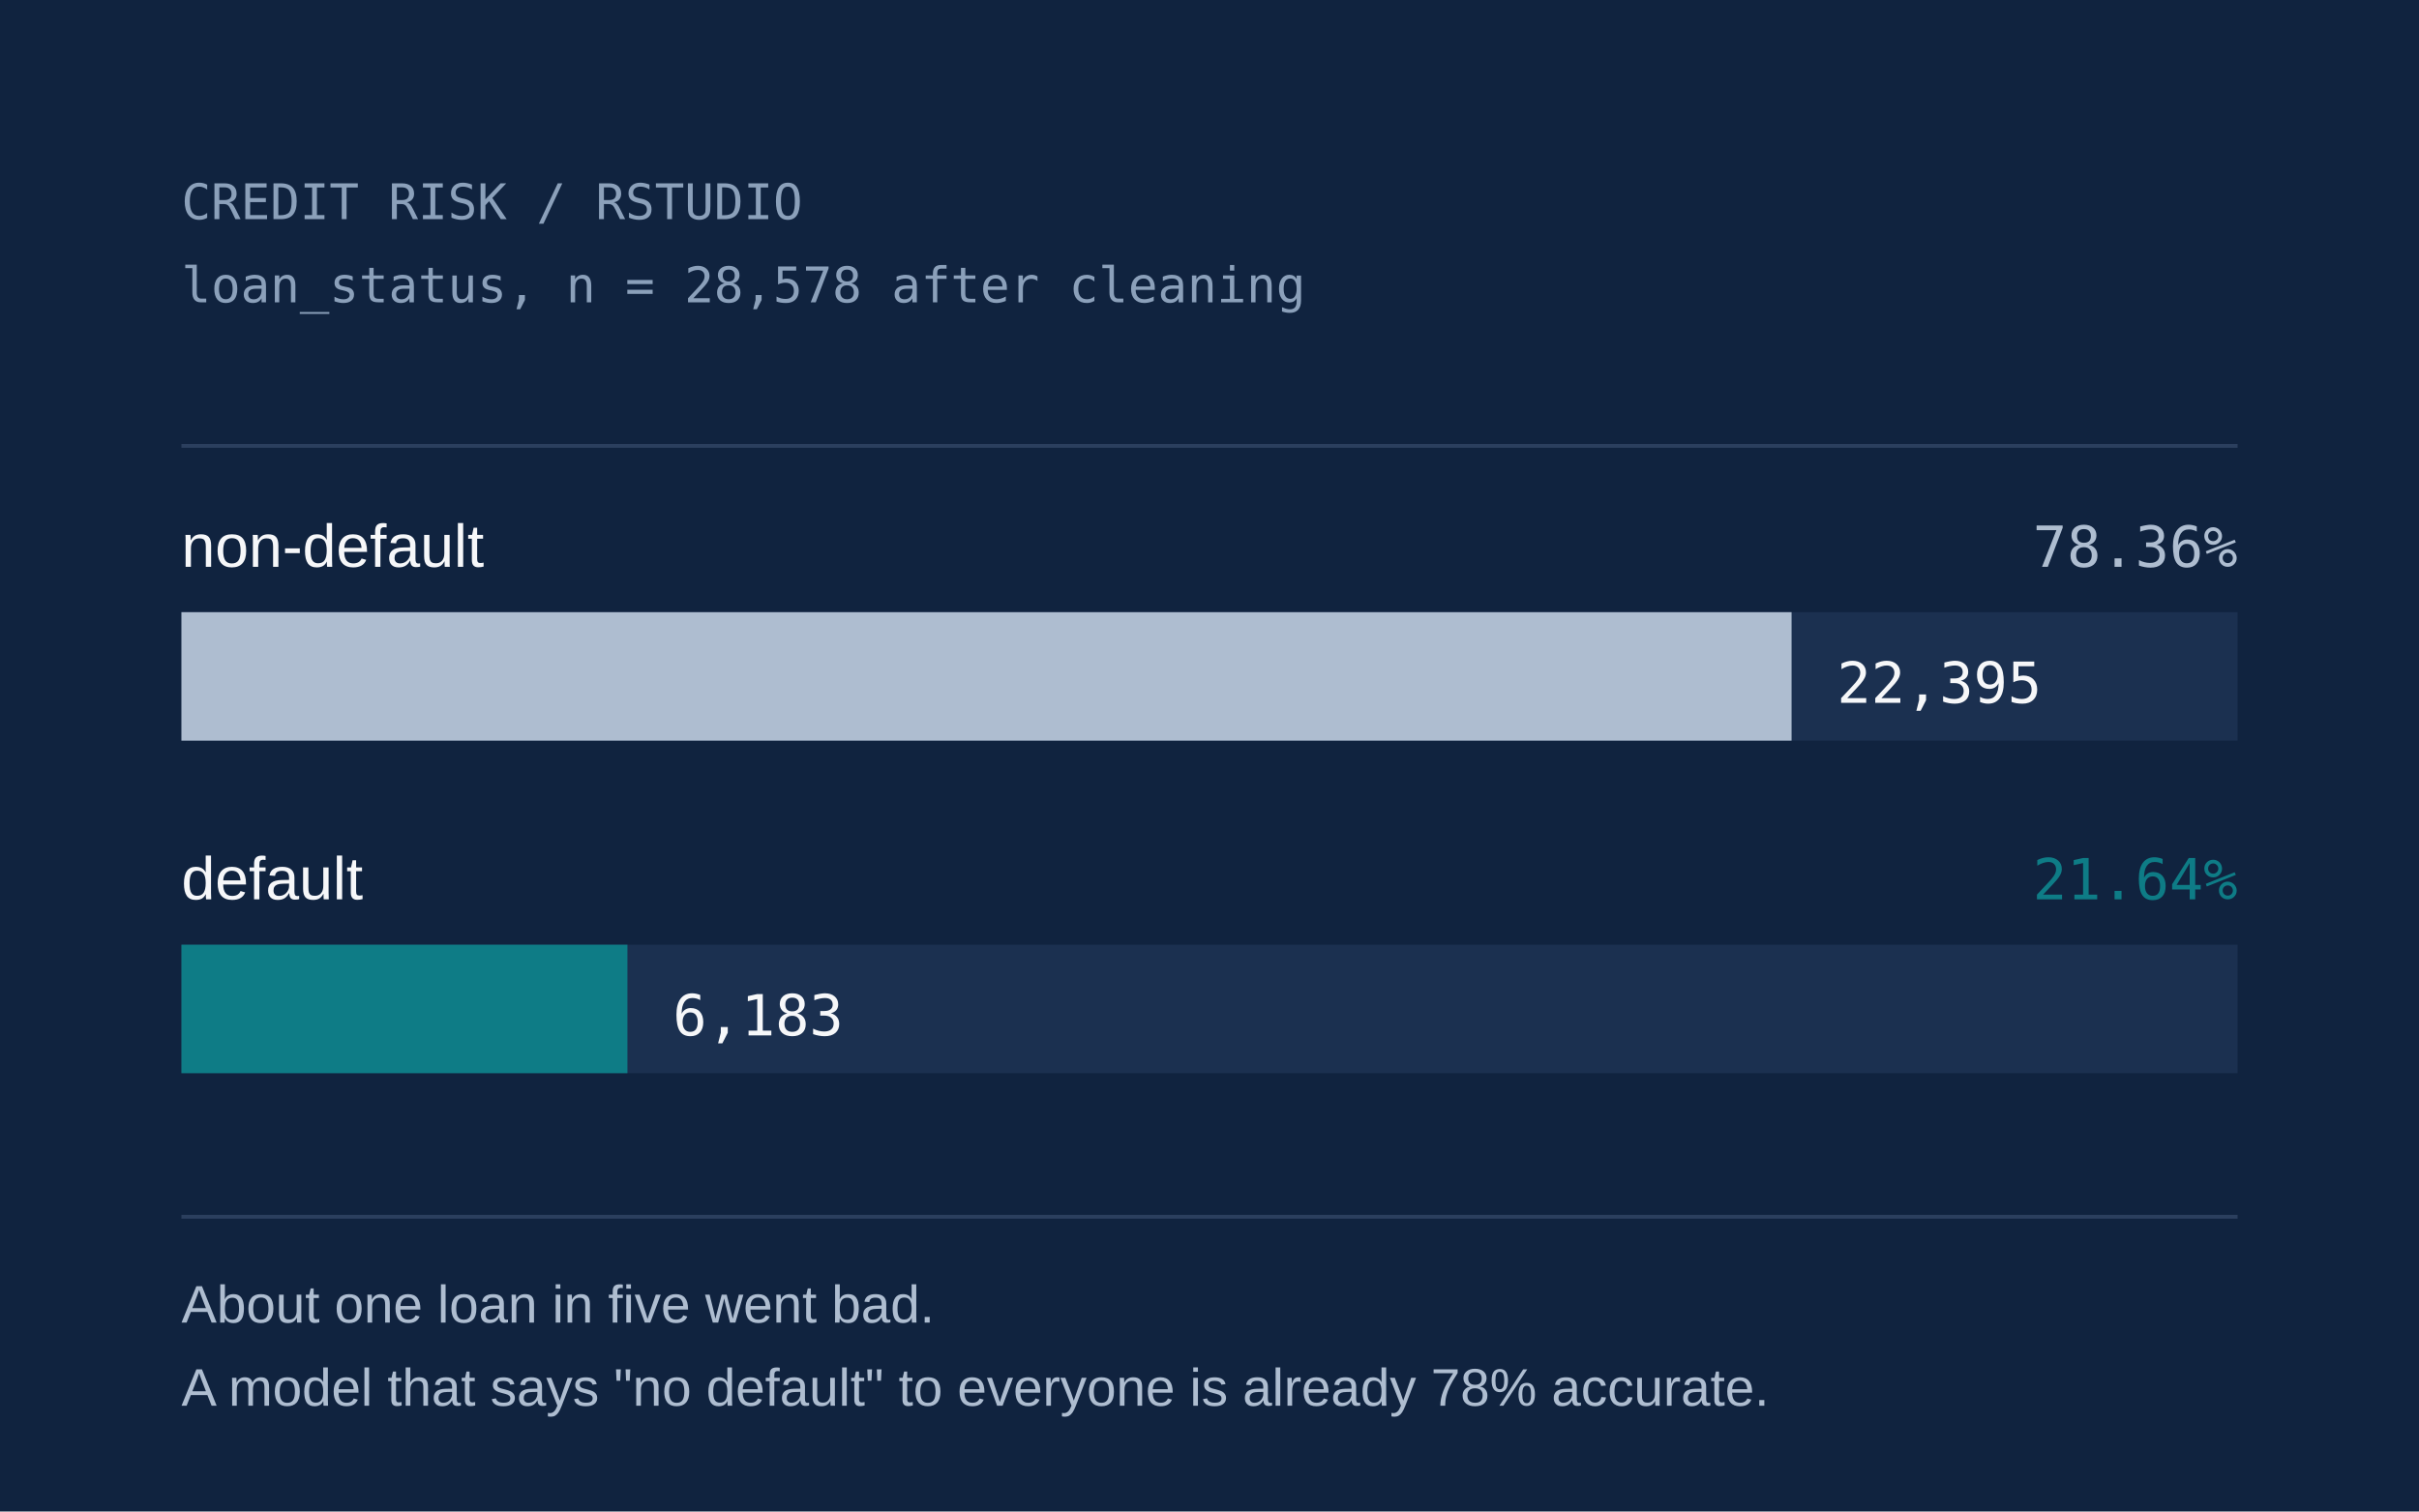
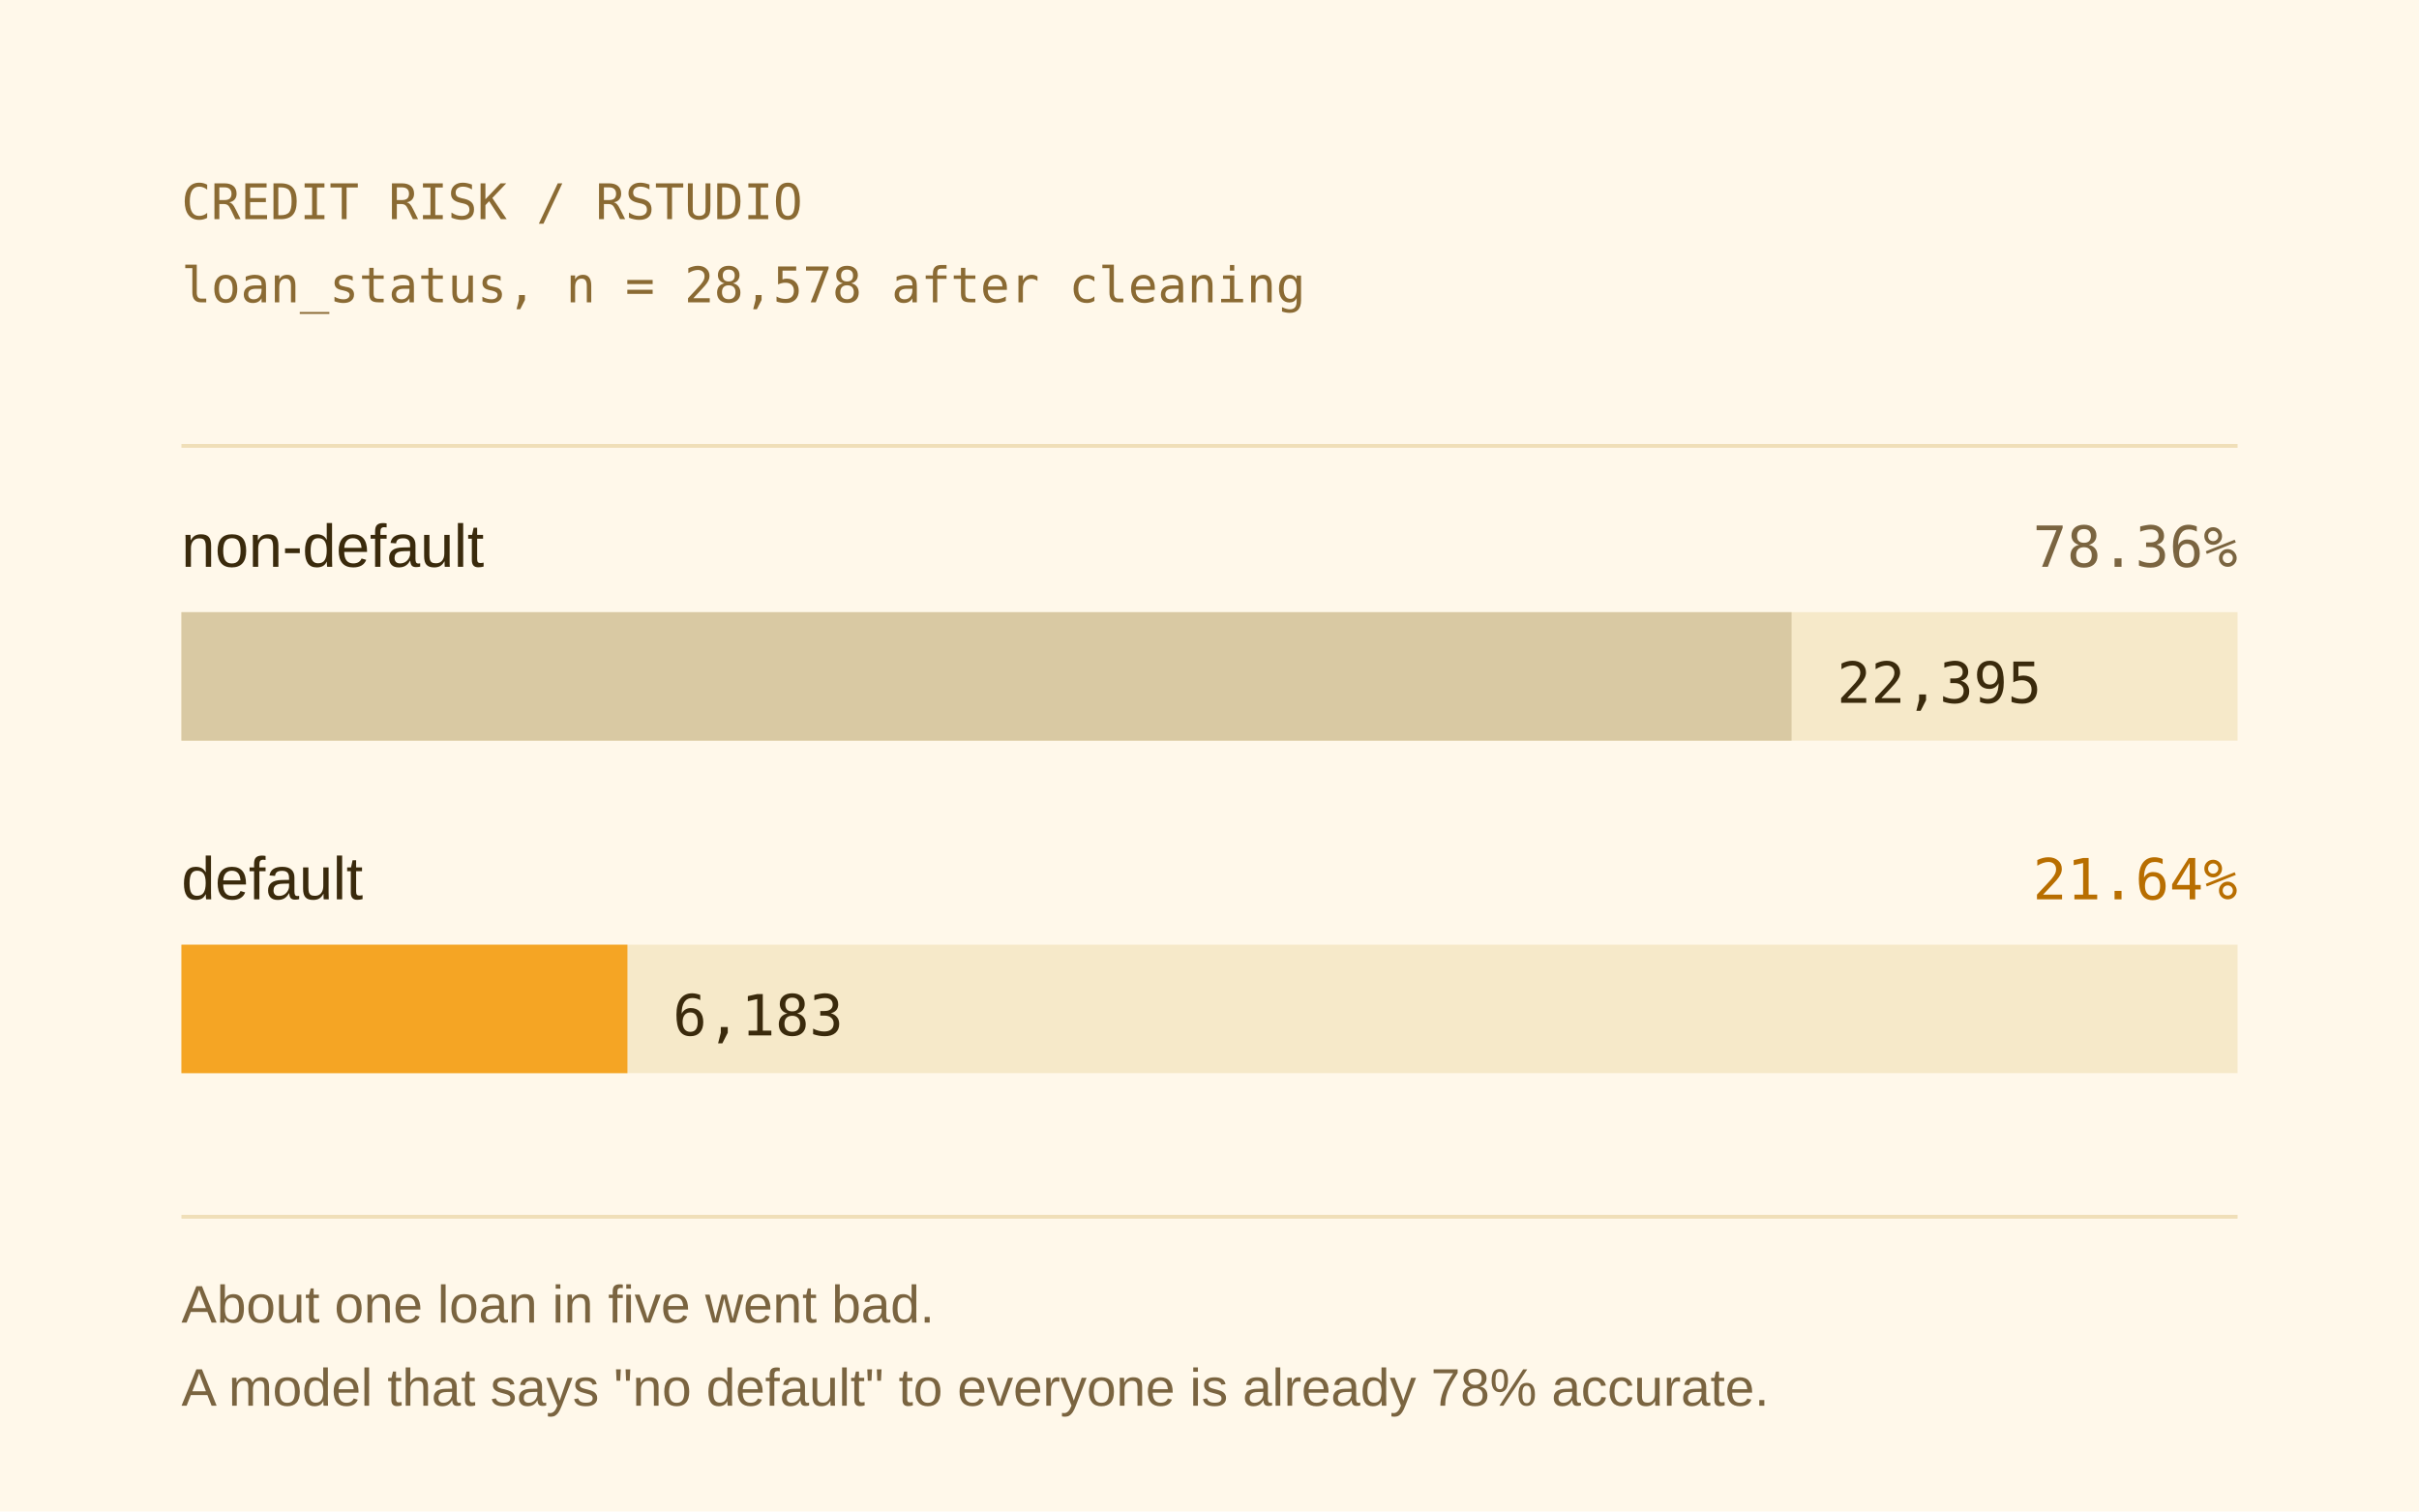
<svg xmlns="http://www.w3.org/2000/svg" viewBox="0 0 640 400" width="640" height="400" role="img" aria-labelledby="t d">
-   <rect width="640" height="400" fill="#10233f" />
-   <g font-family="'DM Mono', 'SFMono-Regular', Consolas, Menlo, monospace" fill="#8ba0ba" font-size="13" letter-spacing="0">
+   <rect width="640" height="400" fill="#fff8ea" />
+   <g font-family="'DM Mono', 'SFMono-Regular', Consolas, Menlo, monospace" fill="#8a6a33" font-size="13" letter-spacing="0">
    <text x="48" y="58">CREDIT RISK / RSTUDIO</text>
    <text x="48" y="80">loan_status, n = 28,578 after cleaning</text>
  </g>
-   <line x1="48" y1="118" x2="592" y2="118" stroke="#2b3f5e" stroke-width="1" />
+   <line x1="48" y1="118" x2="592" y2="118" stroke="#f0dfb8" stroke-width="1" />
  <g>
-     <text x="48" y="150" font-family="'Space Grotesk', 'Helvetica Neue', Arial, sans-serif" font-size="16" fill="#f6f7f9">non-default</text>
-     <rect x="48" y="162" width="544" height="34" fill="#1b3050" />
-     <rect x="48" y="162" width="426" height="34" fill="#aebdd0" />
-     <text x="486" y="186" font-family="'DM Mono', Consolas, Menlo, monospace" font-size="15" fill="#f6f7f9">22,395</text>
-     <text x="592" y="150" text-anchor="end" font-family="'DM Mono', Consolas, Menlo, monospace" font-size="15" fill="#aebdd0">78.36%</text>
+     <text x="48" y="150" font-family="'Space Grotesk', 'Helvetica Neue', Arial, sans-serif" font-size="16" fill="#3a2a0c">non-default</text>
+     <rect x="48" y="162" width="544" height="34" fill="#f6e9c9" />
+     <rect x="48" y="162" width="426" height="34" fill="#d9c9a3" />
+     <text x="486" y="186" font-family="'DM Mono', Consolas, Menlo, monospace" font-size="15" fill="#3a2a0c">22,395</text>
+     <text x="592" y="150" text-anchor="end" font-family="'DM Mono', Consolas, Menlo, monospace" font-size="15" fill="#7a6440">78.36%</text>
  </g>
  <g>
-     <text x="48" y="238" font-family="'Space Grotesk', 'Helvetica Neue', Arial, sans-serif" font-size="16" fill="#f6f7f9">default</text>
-     <rect x="48" y="250" width="544" height="34" fill="#1b3050" />
-     <rect x="48" y="250" width="118" height="34" fill="#0e7c86" />
-     <text x="178" y="274" font-family="'DM Mono', Consolas, Menlo, monospace" font-size="15" fill="#f6f7f9">6,183</text>
-     <text x="592" y="238" text-anchor="end" font-family="'DM Mono', Consolas, Menlo, monospace" font-size="15" fill="#0e7c86">21.64%</text>
+     <text x="48" y="238" font-family="'Space Grotesk', 'Helvetica Neue', Arial, sans-serif" font-size="16" fill="#3a2a0c">default</text>
+     <rect x="48" y="250" width="544" height="34" fill="#f6e9c9" />
+     <rect x="48" y="250" width="118" height="34" fill="#f5a524" />
+     <text x="178" y="274" font-family="'DM Mono', Consolas, Menlo, monospace" font-size="15" fill="#3a2a0c">6,183</text>
+     <text x="592" y="238" text-anchor="end" font-family="'DM Mono', Consolas, Menlo, monospace" font-size="15" fill="#b86e00">21.64%</text>
  </g>
-   <line x1="48" y1="322" x2="592" y2="322" stroke="#2b3f5e" stroke-width="1" />
-   <g font-family="'Space Grotesk', 'Helvetica Neue', Arial, sans-serif" fill="#aebdd0" font-size="14">
+   <line x1="48" y1="322" x2="592" y2="322" stroke="#f0dfb8" stroke-width="1" />
+   <g font-family="'Space Grotesk', 'Helvetica Neue', Arial, sans-serif" fill="#7a6440" font-size="14">
    <text x="48" y="350">About one loan in five went bad.</text>
    <text x="48" y="372">A model that says "no default" to everyone is already 78% accurate.</text>
  </g>
</svg>
